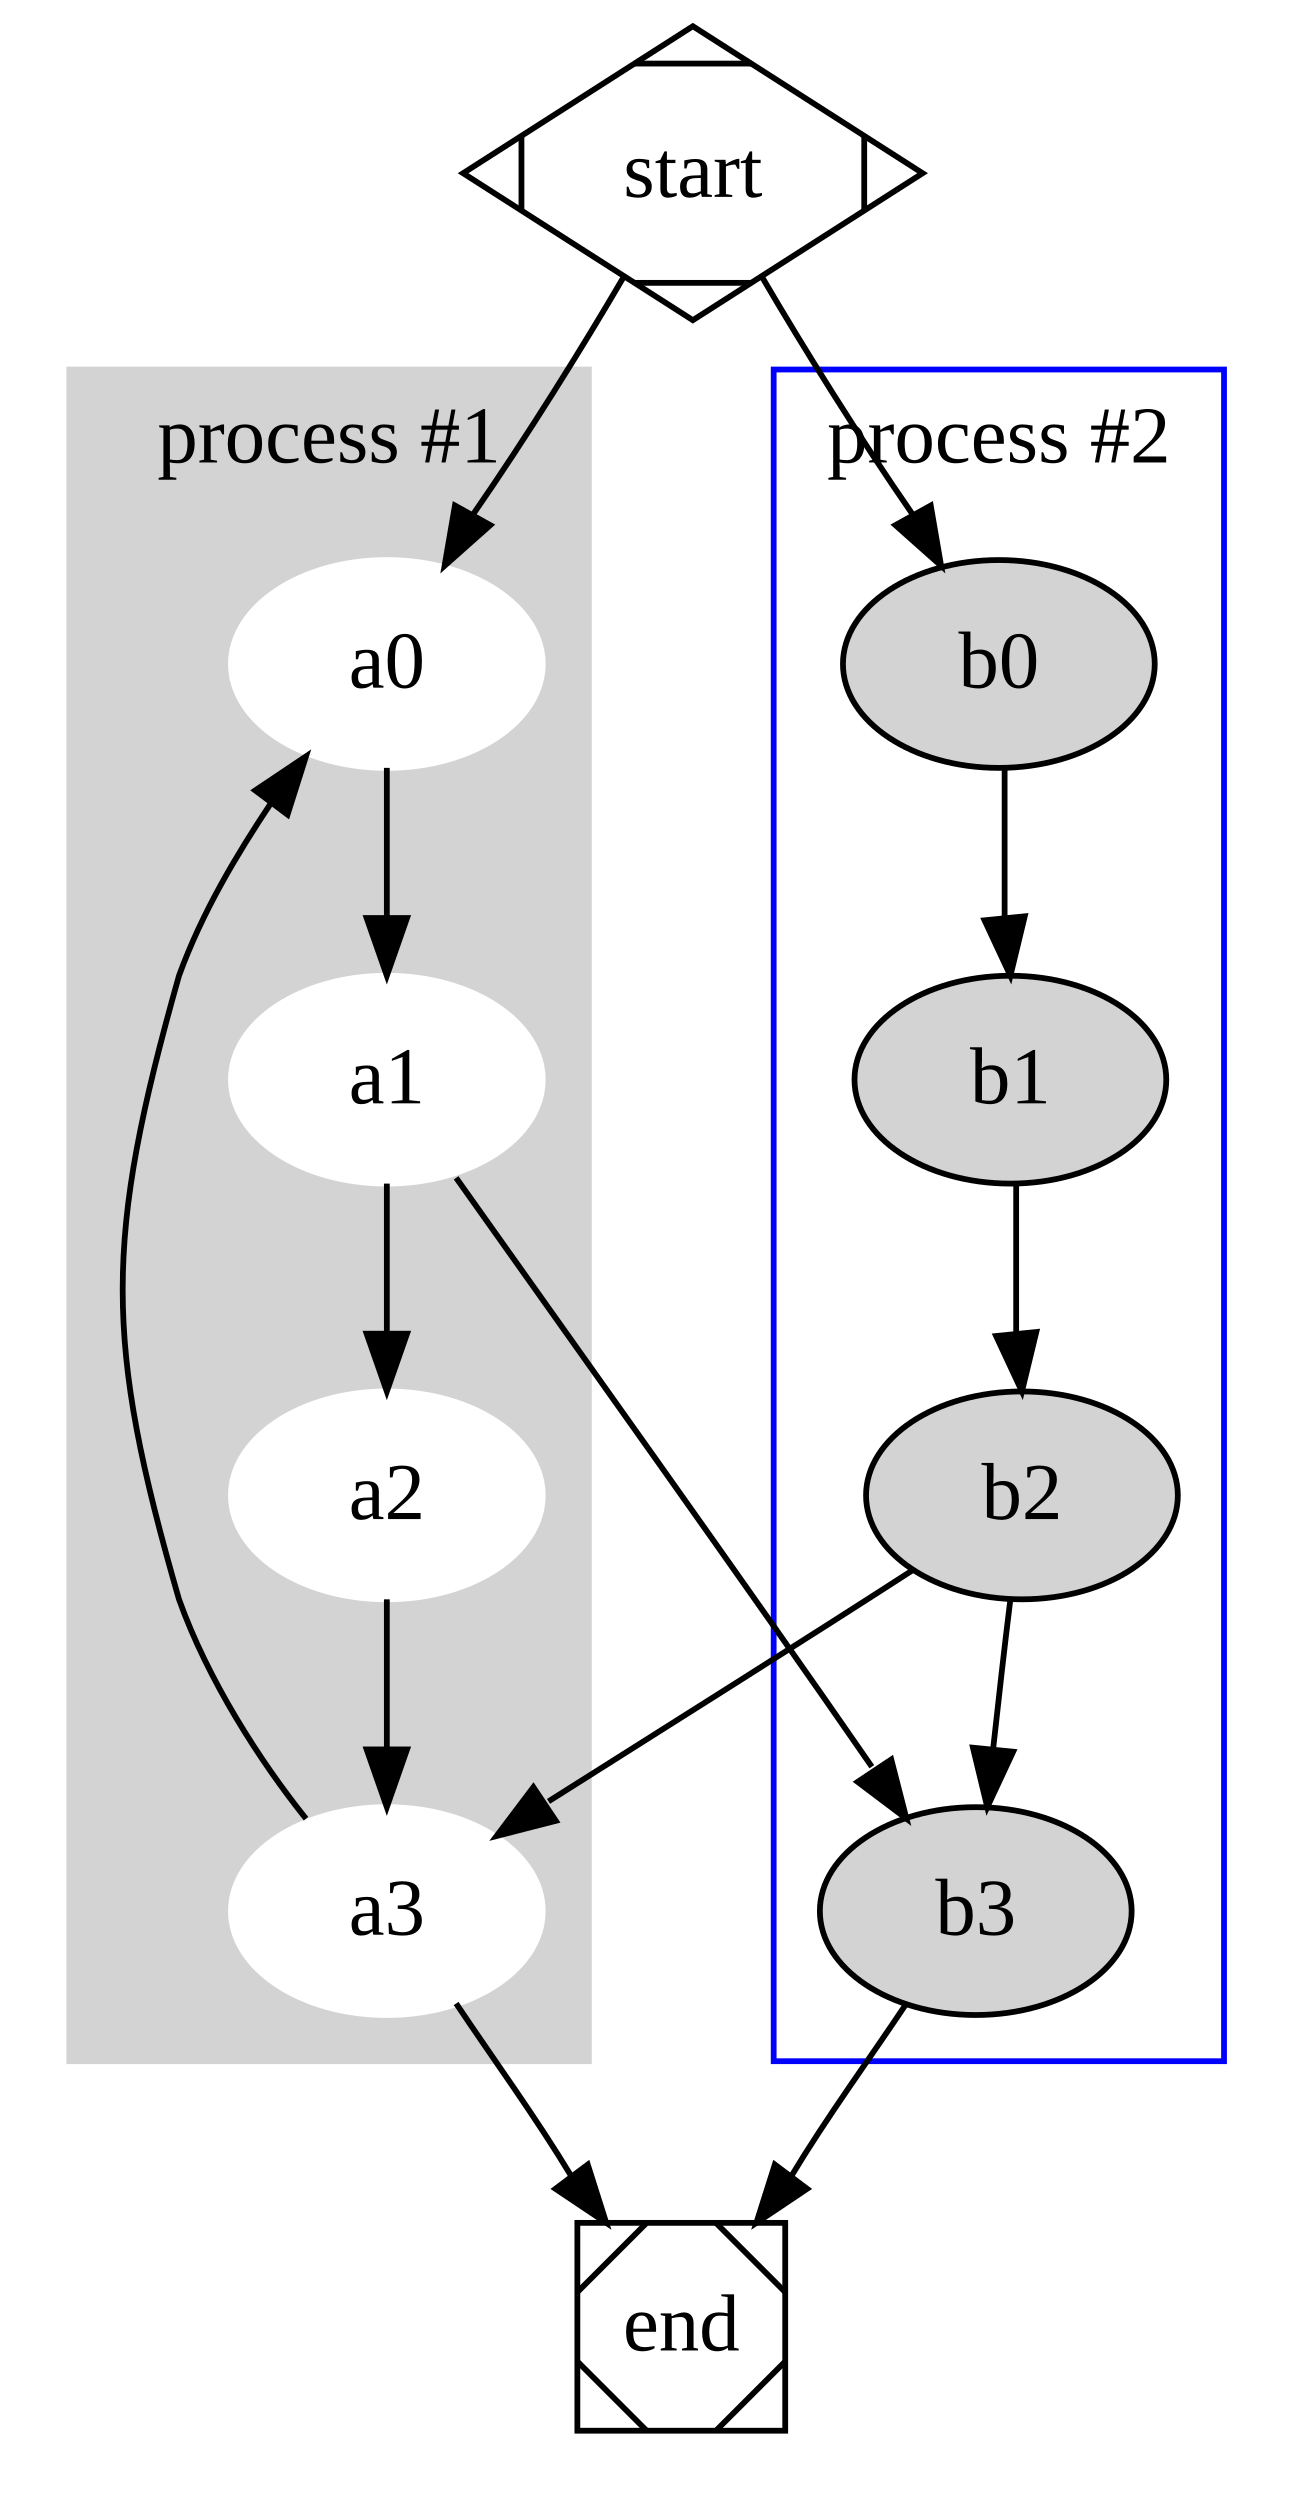
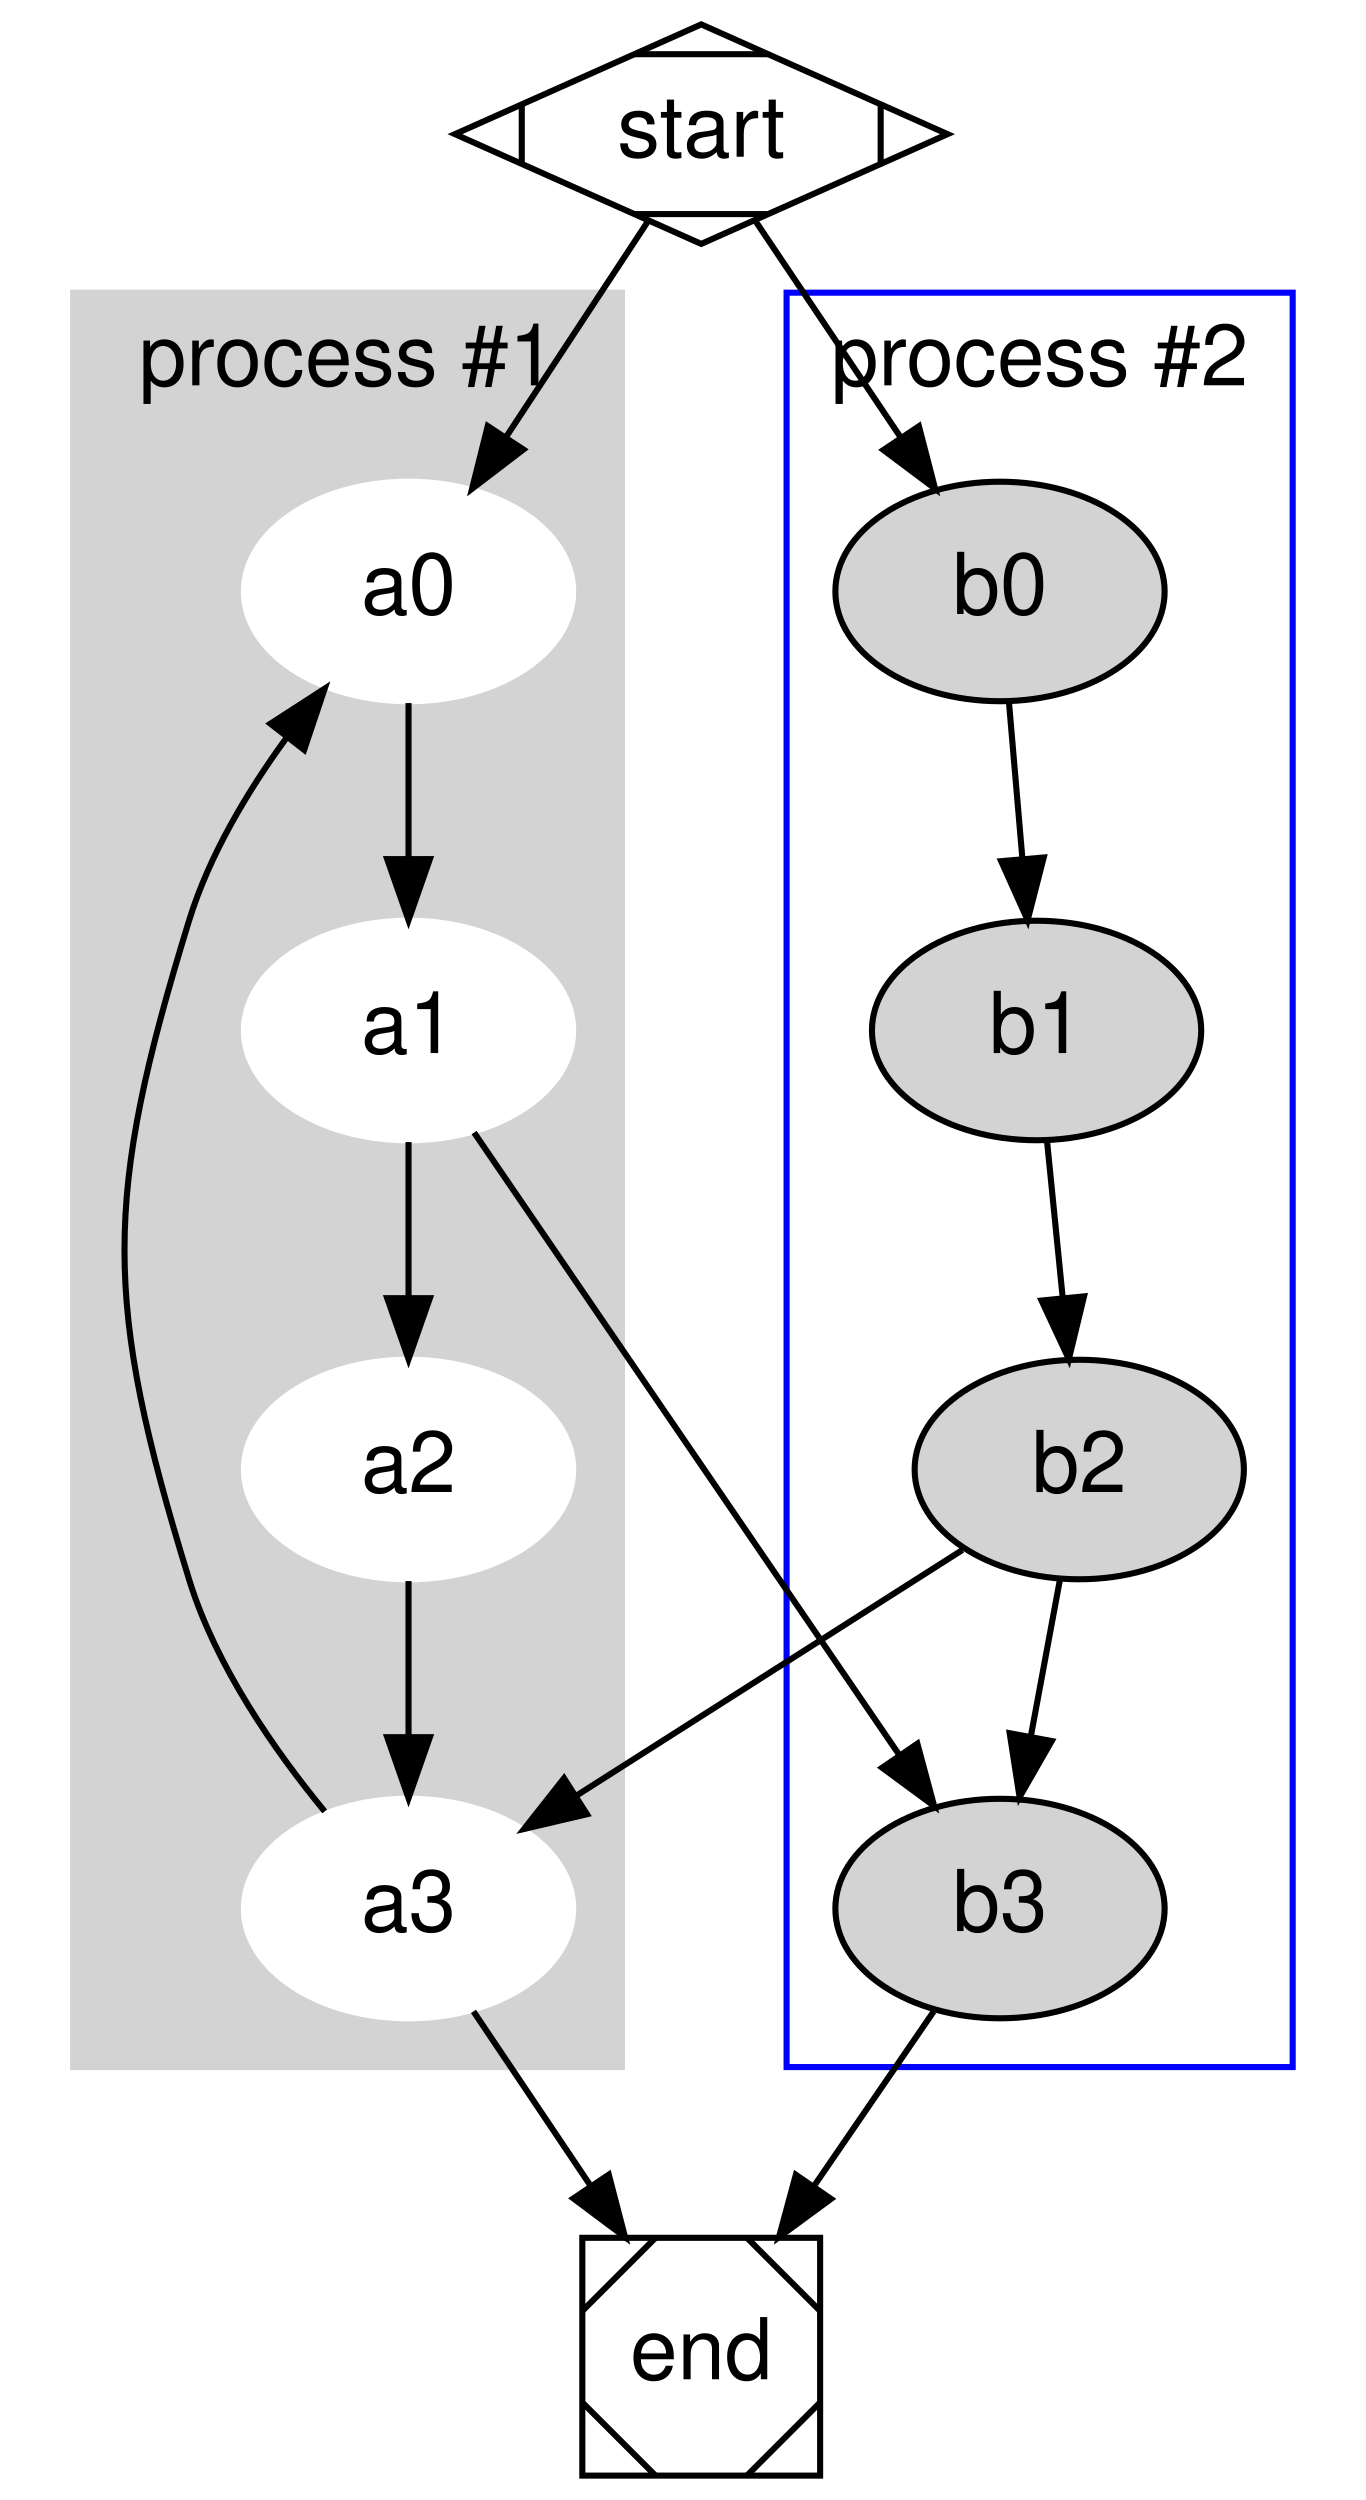
- <svg xmlns="http://www.w3.org/2000/svg" width="224pt" height="433pt" viewBox="0.00 0.00 224.00 433.00">
-   <g id="graph0" class="graph" transform="scale(1 1) rotate(0) translate(4 429)">
-     <polygon style="fill:white;stroke:white;" points="-4,4 -4,-429 220,-429 220,4 -4,4" />
-     <g id="cluster2" class="cluster">
-       <polygon style="fill:lightgrey;stroke:lightgrey;" points="8,-72 8,-365 98,-365 98,-72 8,-72" />
-       <text text-anchor="middle" x="53" y="-348.9" style="font-family:Times New Roman;font-size:14.00;">process #1</text>
+ <svg xmlns="http://www.w3.org/2000/svg" width="224pt" height="410pt" viewBox="0.00 0.00 224.00 410.00">
+   <g id="graph0" class="graph" transform="scale(1 1) rotate(0) translate(4 406)">
+     <polygon fill="white" stroke="transparent" points="-4,4 -4,-406 220,-406 220,4 -4,4" />
+     <g id="clust1" class="cluster">
+       <polygon fill="lightgrey" stroke="lightgrey" points="8,-67 8,-358 98,-358 98,-67 8,-67" />
+       <text text-anchor="middle" x="53" y="-342.8" font-family="Helvetica,Arial,sans-serif" font-size="14.00">process #1</text>
    </g>
-     <g id="cluster3" class="cluster">
-       <polygon style="fill:none;stroke:blue;" points="130,-72 130,-365 208,-365 208,-72 130,-72" />
-       <text text-anchor="middle" x="169" y="-348.9" style="font-family:Times New Roman;font-size:14.00;">process #2</text>
+     <g id="clust2" class="cluster">
+       <polygon fill="none" stroke="blue" points="125,-67 125,-358 208,-358 208,-67 125,-67" />
+       <text text-anchor="middle" x="166.5" y="-342.8" font-family="Helvetica,Arial,sans-serif" font-size="14.00">process #2</text>
+     </g>
+     <g id="node1" class="node">
+       <ellipse fill="white" stroke="white" cx="63" cy="-309" rx="27" ry="18" />
+       <text text-anchor="middle" x="63" y="-305.3" font-family="Helvetica,Arial,sans-serif" font-size="14.00">a0</text>
    </g>
    <g id="node2" class="node">
-       <ellipse style="fill:white;stroke:white;" cx="63" cy="-314" rx="27" ry="18" />
-       <text text-anchor="middle" x="63" y="-309.9" style="font-family:Times New Roman;font-size:14.00;">a0</text>
+       <ellipse fill="white" stroke="white" cx="63" cy="-237" rx="27" ry="18" />
+       <text text-anchor="middle" x="63" y="-233.3" font-family="Helvetica,Arial,sans-serif" font-size="14.00">a1</text>
+     </g>
+     <g id="edge1" class="edge">
+       <path fill="none" stroke="black" d="M63,-290.7C63,-282.98 63,-273.71 63,-265.11" />
+       <polygon fill="black" stroke="black" points="66.5,-265.1 63,-255.1 59.5,-265.1 66.5,-265.1" />
+     </g>
+     <g id="node3" class="node">
+       <ellipse fill="white" stroke="white" cx="63" cy="-165" rx="27" ry="18" />
+       <text text-anchor="middle" x="63" y="-161.3" font-family="Helvetica,Arial,sans-serif" font-size="14.00">a2</text>
+     </g>
+     <g id="edge2" class="edge">
+       <path fill="none" stroke="black" d="M63,-218.7C63,-210.98 63,-201.71 63,-193.11" />
+       <polygon fill="black" stroke="black" points="66.5,-193.1 63,-183.1 59.5,-193.1 66.5,-193.1" />
+     </g>
+     <g id="node8" class="node">
+       <ellipse fill="lightgrey" stroke="black" cx="160" cy="-93" rx="27" ry="18" />
+       <text text-anchor="middle" x="160" y="-89.3" font-family="Helvetica,Arial,sans-serif" font-size="14.00">b3</text>
+     </g>
+     <g id="edge9" class="edge">
+       <path fill="none" stroke="black" d="M73.75,-220.26C90.65,-195.52 123.54,-147.37 143.47,-118.2" />
+       <polygon fill="black" stroke="black" points="146.45,-120.04 149.2,-109.81 140.67,-116.09 146.45,-120.04" />
    </g>
    <g id="node4" class="node">
-       <ellipse style="fill:white;stroke:white;" cx="63" cy="-242" rx="27" ry="18" />
-       <text text-anchor="middle" x="63" y="-237.9" style="font-family:Times New Roman;font-size:14.00;">a1</text>
+       <ellipse fill="white" stroke="white" cx="63" cy="-93" rx="27" ry="18" />
+       <text text-anchor="middle" x="63" y="-89.3" font-family="Helvetica,Arial,sans-serif" font-size="14.00">a3</text>
    </g>
    <g id="edge3" class="edge">
-       <path style="fill:none;stroke:black;" d="M63,-296C63,-288 63,-279 63,-270" />
-       <polygon style="fill:black;stroke:black;" points="66.5,-270 63,-260 59.5,-270 66.5,-270" />
+       <path fill="none" stroke="black" d="M63,-146.7C63,-138.98 63,-129.71 63,-121.11" />
+       <polygon fill="black" stroke="black" points="66.5,-121.1 63,-111.1 59.5,-121.1 66.5,-121.1" />
+     </g>
+     <g id="edge11" class="edge">
+       <path fill="none" stroke="black" d="M49.25,-108.93C41.04,-118.9 31.38,-132.75 27,-147 12.89,-192.88 12.89,-209.12 27,-255 30.29,-265.69 36.54,-276.15 42.93,-284.92" />
+       <polygon fill="black" stroke="black" points="40.35,-287.31 49.25,-293.07 45.88,-283.02 40.35,-287.31" />
+     </g>
+     <g id="node10" class="node">
+       <polygon fill="none" stroke="black" points="130.5,-39 91.5,-39 91.5,0 130.5,0 130.5,-39" />
+       <polyline fill="none" stroke="black" points="103.5,-39 91.5,-27 " />
+       <polyline fill="none" stroke="black" points="91.5,-12 103.5,0 " />
+       <polyline fill="none" stroke="black" points="118.5,0 130.5,-12 " />
+       <polyline fill="none" stroke="black" points="130.5,-27 118.5,-39 " />
+       <text text-anchor="middle" x="111" y="-15.8" font-family="Helvetica,Arial,sans-serif" font-size="14.00">end</text>
+     </g>
+     <g id="edge12" class="edge">
+       <path fill="none" stroke="black" d="M73.65,-76.13C79.28,-67.75 86.34,-57.24 92.8,-47.61" />
+       <polygon fill="black" stroke="black" points="95.84,-49.36 98.51,-39.11 90.03,-45.46 95.84,-49.36" />
    </g>
    <g id="node5" class="node">
-       <ellipse style="fill:white;stroke:white;" cx="63" cy="-170" rx="27" ry="18" />
-       <text text-anchor="middle" x="63" y="-165.9" style="font-family:Times New Roman;font-size:14.00;">a2</text>
+       <ellipse fill="lightgrey" stroke="black" cx="160" cy="-309" rx="27" ry="18" />
+       <text text-anchor="middle" x="160" y="-305.3" font-family="Helvetica,Arial,sans-serif" font-size="14.00">b0</text>
+     </g>
+     <g id="node6" class="node">
+       <ellipse fill="lightgrey" stroke="black" cx="166" cy="-237" rx="27" ry="18" />
+       <text text-anchor="middle" x="166" y="-233.3" font-family="Helvetica,Arial,sans-serif" font-size="14.00">b1</text>
    </g>
    <g id="edge4" class="edge">
-       <path style="fill:none;stroke:black;" d="M63,-224C63,-216 63,-207 63,-198" />
-       <polygon style="fill:black;stroke:black;" points="66.5,-198 63,-188 59.5,-198 66.5,-198" />
+       <path fill="none" stroke="black" d="M161.48,-290.7C162.14,-282.98 162.94,-273.71 163.68,-265.11" />
+       <polygon fill="black" stroke="black" points="167.17,-265.37 164.53,-255.1 160.19,-264.77 167.17,-265.37" />
    </g>
-     <g id="node12" class="node">
-       <ellipse style="fill:lightgrey;stroke:black;" cx="165" cy="-98" rx="27" ry="18" />
-       <text text-anchor="middle" x="165" y="-93.9" style="font-family:Times New Roman;font-size:14.00;">b3</text>
-     </g>
-     <g id="edge16" class="edge">
-       <path style="fill:none;stroke:black;" d="M75,-225C92,-201 127,-152 147,-123" />
-       <polygon style="fill:black;stroke:black;" points="150.365,-124.262 153,-114 144.541,-120.379 150.365,-124.262" />
-     </g>
-     <g id="node6" class="node">
-       <ellipse style="fill:white;stroke:white;" cx="63" cy="-98" rx="27" ry="18" />
-       <text text-anchor="middle" x="63" y="-93.9" style="font-family:Times New Roman;font-size:14.00;">a3</text>
+     <g id="node7" class="node">
+       <ellipse fill="lightgrey" stroke="black" cx="173" cy="-165" rx="27" ry="18" />
+       <text text-anchor="middle" x="173" y="-161.3" font-family="Helvetica,Arial,sans-serif" font-size="14.00">b2</text>
    </g>
    <g id="edge5" class="edge">
-       <path style="fill:none;stroke:black;" d="M63,-152C63,-144 63,-135 63,-126" />
-       <polygon style="fill:black;stroke:black;" points="66.5,-126 63,-116 59.5,-126 66.5,-126" />
+       <path fill="none" stroke="black" d="M167.73,-218.7C168.5,-210.98 169.43,-201.71 170.29,-193.11" />
+       <polygon fill="black" stroke="black" points="173.78,-193.4 171.29,-183.1 166.81,-192.71 173.78,-193.4" />
    </g>
-     <g id="edge20" class="edge">
-       <path style="fill:none;stroke:black;" d="M49,-114C41,-124 32,-138 27,-152 14,-197 14,-214 27,-260 31,-271 37,-281 43,-290" />
-       <polygon style="fill:black;stroke:black;" points="40.2,-292.1 49,-298 45.8,-287.9 40.2,-292.1" />
+     <g id="edge10" class="edge">
+       <path fill="none" stroke="black" d="M153.84,-151.81C136.33,-140.67 110.24,-124.06 90.51,-111.5" />
+       <polygon fill="black" stroke="black" points="92.26,-108.47 81.94,-106.05 88.5,-114.37 92.26,-108.47" />
    </g>
-     <g id="node20" class="node">
-       <polygon style="fill:none;stroke:black;" points="132,-44 96,-44 96,-8 132,-8 132,-44" />
-       <polyline style="fill:none;stroke:black;" points="108,-44 96,-32 " />
-       <polyline style="fill:none;stroke:black;" points="96,-20 108,-8 " />
-       <polyline style="fill:none;stroke:black;" points="120,-8 132,-20 " />
-       <polyline style="fill:none;stroke:black;" points="132,-32 120,-44 " />
-       <text text-anchor="middle" x="114" y="-21.9" style="font-family:Times New Roman;font-size:14.00;">end</text>
+     <g id="edge6" class="edge">
+       <path fill="none" stroke="black" d="M169.85,-147.05C168.42,-139.35 166.69,-130.03 165.08,-121.36" />
+       <polygon fill="black" stroke="black" points="168.48,-120.47 163.21,-111.28 161.59,-121.75 168.48,-120.47" />
    </g>
-     <g id="edge22" class="edge">
-       <path style="fill:none;stroke:black;" d="M75,-82C81,-73 89,-62 95,-52" />
-       <polygon style="fill:black;stroke:black;" points="97.8,-54.1 101,-44 92.2,-49.9 97.8,-54.1" />
+     <g id="edge13" class="edge">
+       <path fill="none" stroke="black" d="M149.13,-76.13C143.38,-67.75 136.18,-57.24 129.58,-47.61" />
+       <polygon fill="black" stroke="black" points="132.29,-45.38 123.75,-39.11 126.52,-49.34 132.29,-45.38" />
    </g>
-     <g id="node8" class="node">
-       <ellipse style="fill:lightgrey;stroke:black;" cx="169" cy="-314" rx="27" ry="18" />
-       <text text-anchor="middle" x="169" y="-309.9" style="font-family:Times New Roman;font-size:14.00;">b0</text>
+     <g id="node9" class="node">
+       <polygon fill="none" stroke="black" points="111,-402 70.61,-384 111,-366 151.39,-384 111,-402" />
+       <polyline fill="none" stroke="black" points="81.57,-388.89 81.57,-379.11 " />
+       <polyline fill="none" stroke="black" points="100.04,-370.89 121.96,-370.89 " />
+       <polyline fill="none" stroke="black" points="140.43,-379.11 140.43,-388.89 " />
+       <polyline fill="none" stroke="black" points="121.96,-397.11 100.04,-397.11 " />
+       <text text-anchor="middle" x="111" y="-380.3" font-family="Helvetica,Arial,sans-serif" font-size="14.00">start</text>
    </g>
-     <g id="node10" class="node">
-       <ellipse style="fill:lightgrey;stroke:black;" cx="171" cy="-242" rx="27" ry="18" />
-       <text text-anchor="middle" x="171" y="-237.9" style="font-family:Times New Roman;font-size:14.00;">b1</text>
+     <g id="edge7" class="edge">
+       <path fill="none" stroke="black" d="M102.2,-369.61C95.73,-359.77 86.75,-346.12 79.02,-334.37" />
+       <polygon fill="black" stroke="black" points="81.84,-332.28 73.42,-325.85 75.99,-336.12 81.84,-332.28" />
    </g>
    <g id="edge8" class="edge">
-       <path style="fill:none;stroke:black;" d="M170,-296C170,-288 170,-279 170,-270" />
-       <polygon style="fill:black;stroke:black;" points="173.488,-270.299 171,-260 166.522,-269.602 173.488,-270.299" />
-     </g>
-     <g id="node11" class="node">
-       <ellipse style="fill:lightgrey;stroke:black;" cx="173" cy="-170" rx="27" ry="18" />
-       <text text-anchor="middle" x="173" y="-165.9" style="font-family:Times New Roman;font-size:14.00;">b2</text>
-     </g>
-     <g id="edge9" class="edge">
-       <path style="fill:none;stroke:black;" d="M172,-224C172,-216 172,-207 172,-198" />
-       <polygon style="fill:black;stroke:black;" points="175.488,-198.299 173,-188 168.522,-197.602 175.488,-198.299" />
-     </g>
-     <g id="edge18" class="edge">
-       <path style="fill:none;stroke:black;" d="M154,-157C137,-146 110,-129 91,-117" />
-       <polygon style="fill:black;stroke:black;" points="92.262,-113.635 82,-111 88.379,-119.459 92.262,-113.635" />
-     </g>
-     <g id="edge10" class="edge">
-       <path style="fill:none;stroke:black;" d="M171,-152C170,-144 169,-135 168,-126" />
-       <polygon style="fill:black;stroke:black;" points="171.478,-125.602 167,-116 164.512,-126.299 171.478,-125.602" />
-     </g>
-     <g id="edge24" class="edge">
-       <path style="fill:none;stroke:black;" d="M153,-82C147,-73 139,-62 133,-52" />
-       <polygon style="fill:black;stroke:black;" points="135.8,-49.9 127,-44 130.2,-54.1 135.8,-49.9" />
-     </g>
-     <g id="node13" class="node">
-       <polygon style="fill:none;stroke:black;" points="116,-424.456 76.206,-399 116,-373.544 155.794,-399 116,-424.456" />
-       <polyline style="fill:none;stroke:black;" points="86.315,-405.466 86.315,-392.534 " />
-       <polyline style="fill:none;stroke:black;" points="105.891,-380.011 126.109,-380.011 " />
-       <polyline style="fill:none;stroke:black;" points="145.685,-392.534 145.685,-405.466 " />
-       <polyline style="fill:none;stroke:black;" points="126.109,-417.989 105.891,-417.989 " />
-       <text text-anchor="middle" x="116" y="-394.9" style="font-family:Times New Roman;font-size:14.00;">start</text>
-     </g>
-     <g id="edge12" class="edge">
-       <path style="fill:none;stroke:black;" d="M104,-381C97,-369 87,-353 78,-340" />
-       <polygon style="fill:black;stroke:black;" points="80.916,-338.042 73,-331 74.797,-341.441 80.916,-338.042" />
-     </g>
-     <g id="edge14" class="edge">
-       <path style="fill:none;stroke:black;" d="M128,-381C135,-369 145,-353 154,-340" />
-       <polygon style="fill:black;stroke:black;" points="157.203,-341.441 159,-331 151.084,-338.042 157.203,-341.441" />
+       <path fill="none" stroke="black" d="M119.99,-369.61C126.59,-359.77 135.75,-346.12 143.64,-334.37" />
+       <polygon fill="black" stroke="black" points="146.7,-336.1 149.36,-325.85 140.88,-332.2 146.7,-336.1" />
    </g>
  </g>
</svg>
